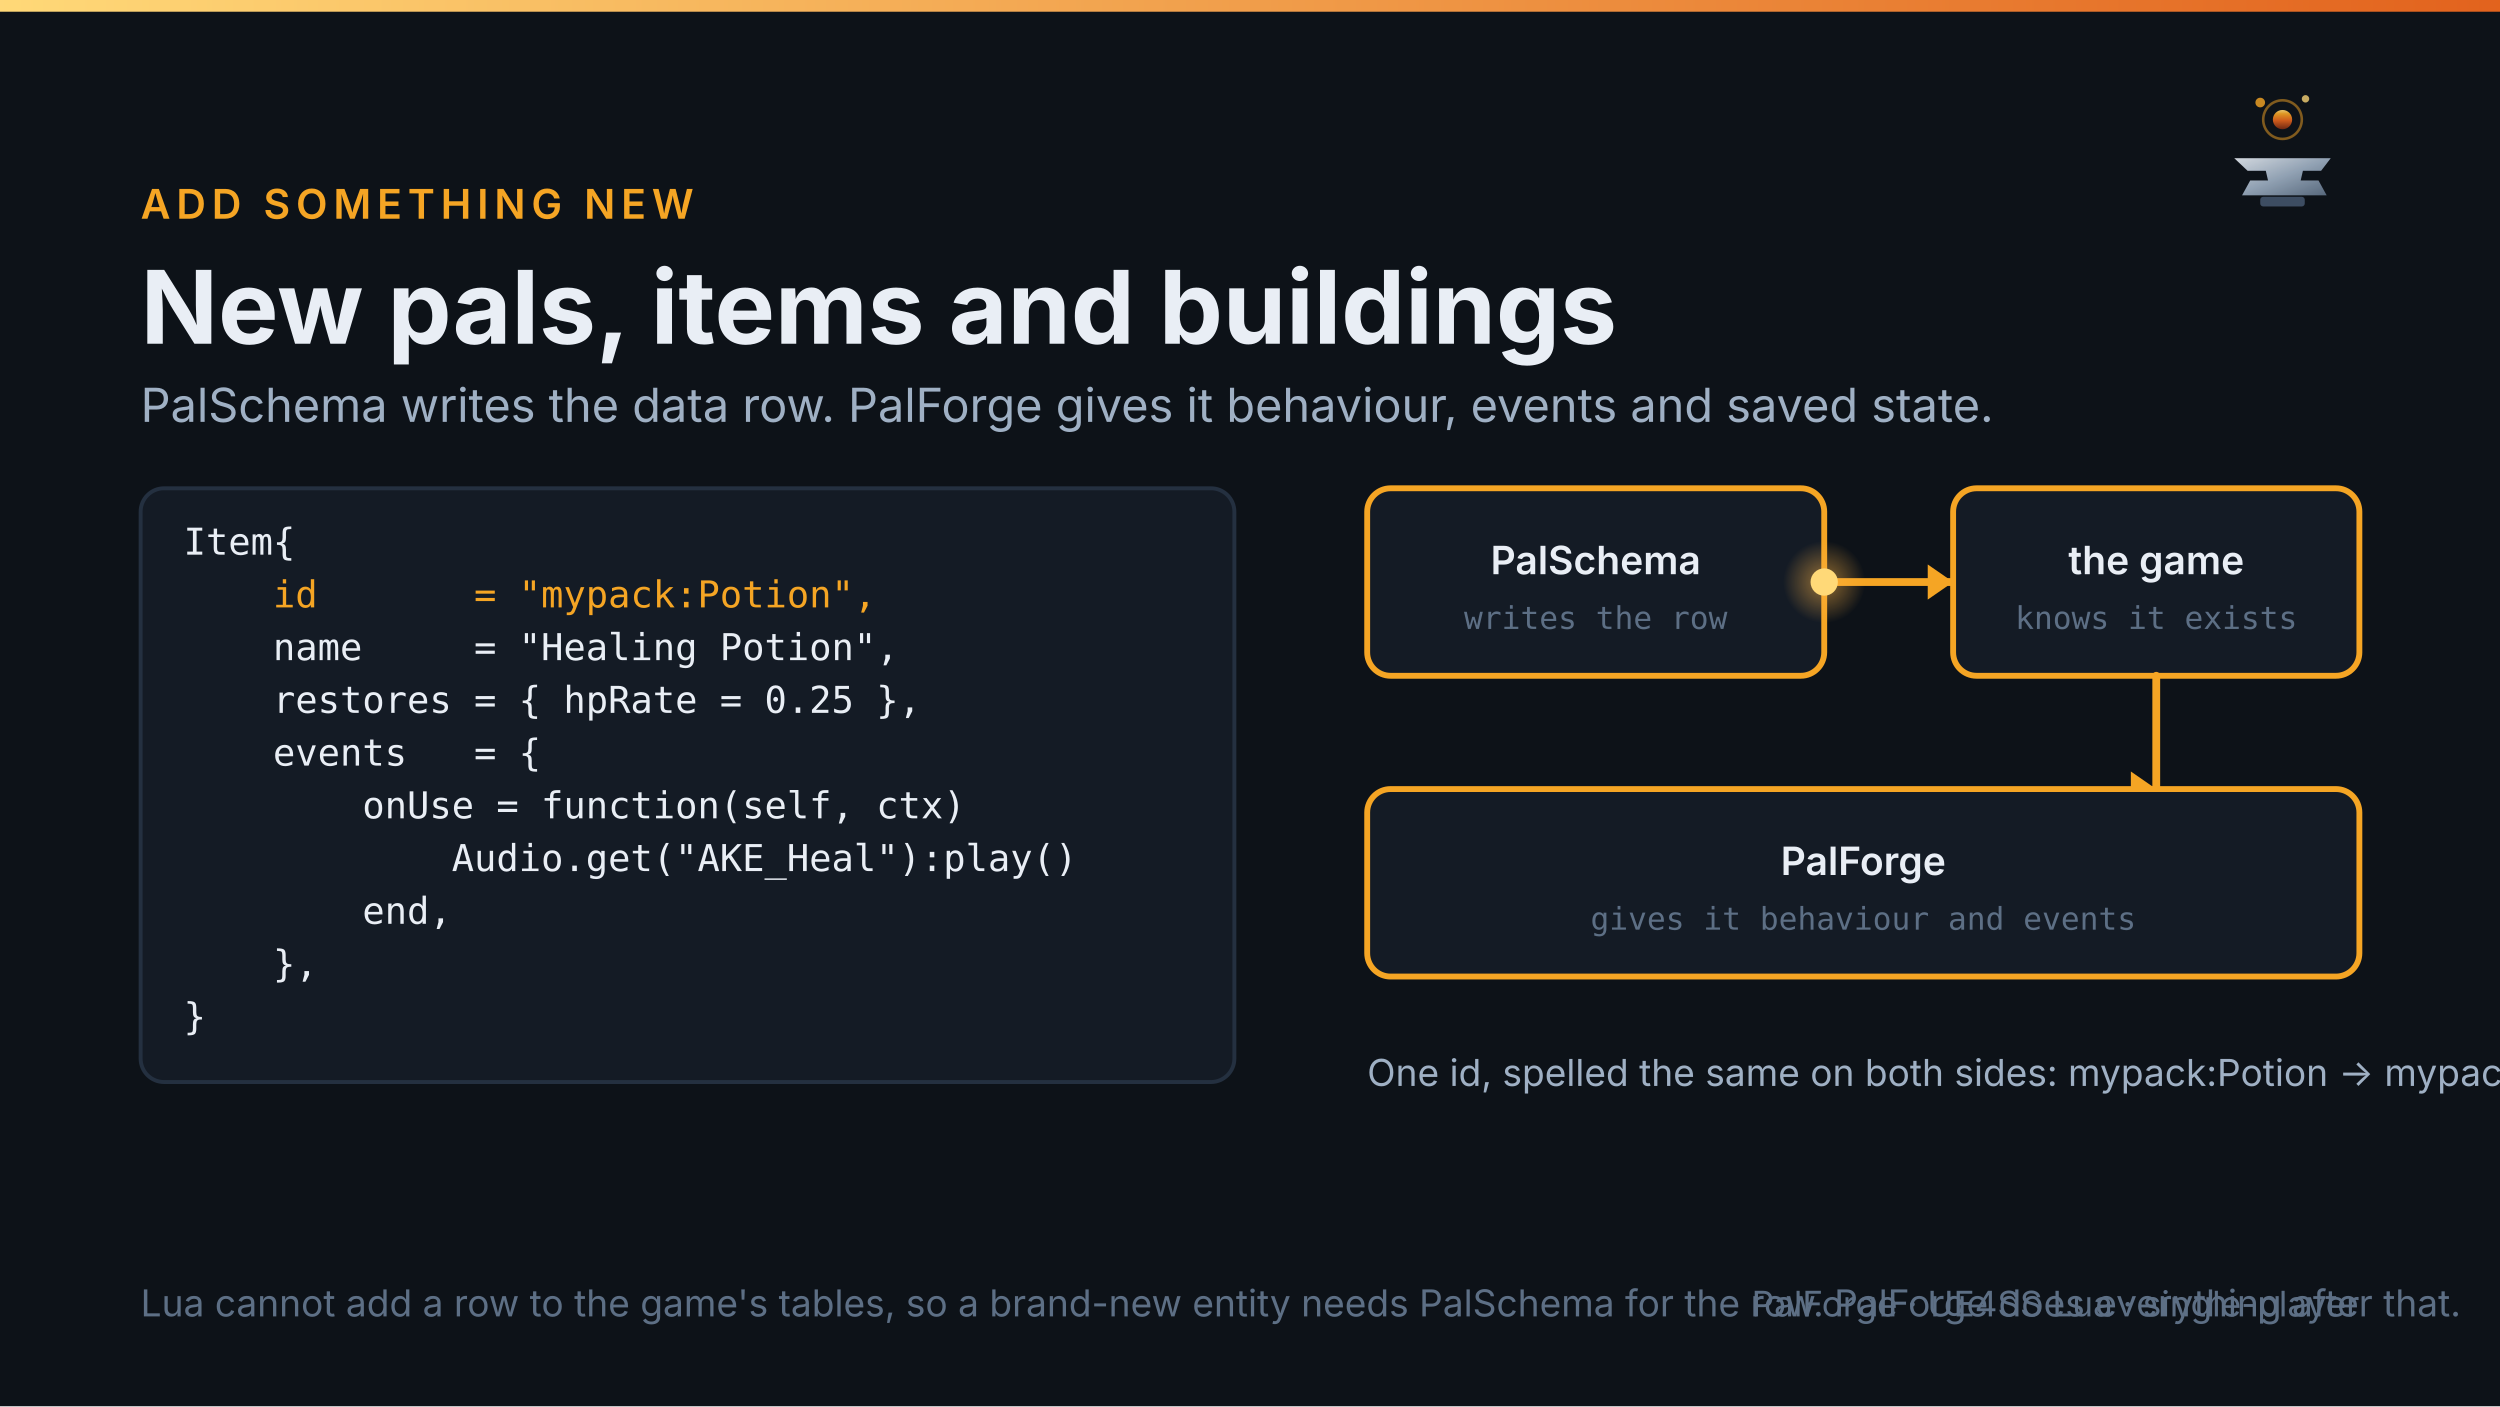
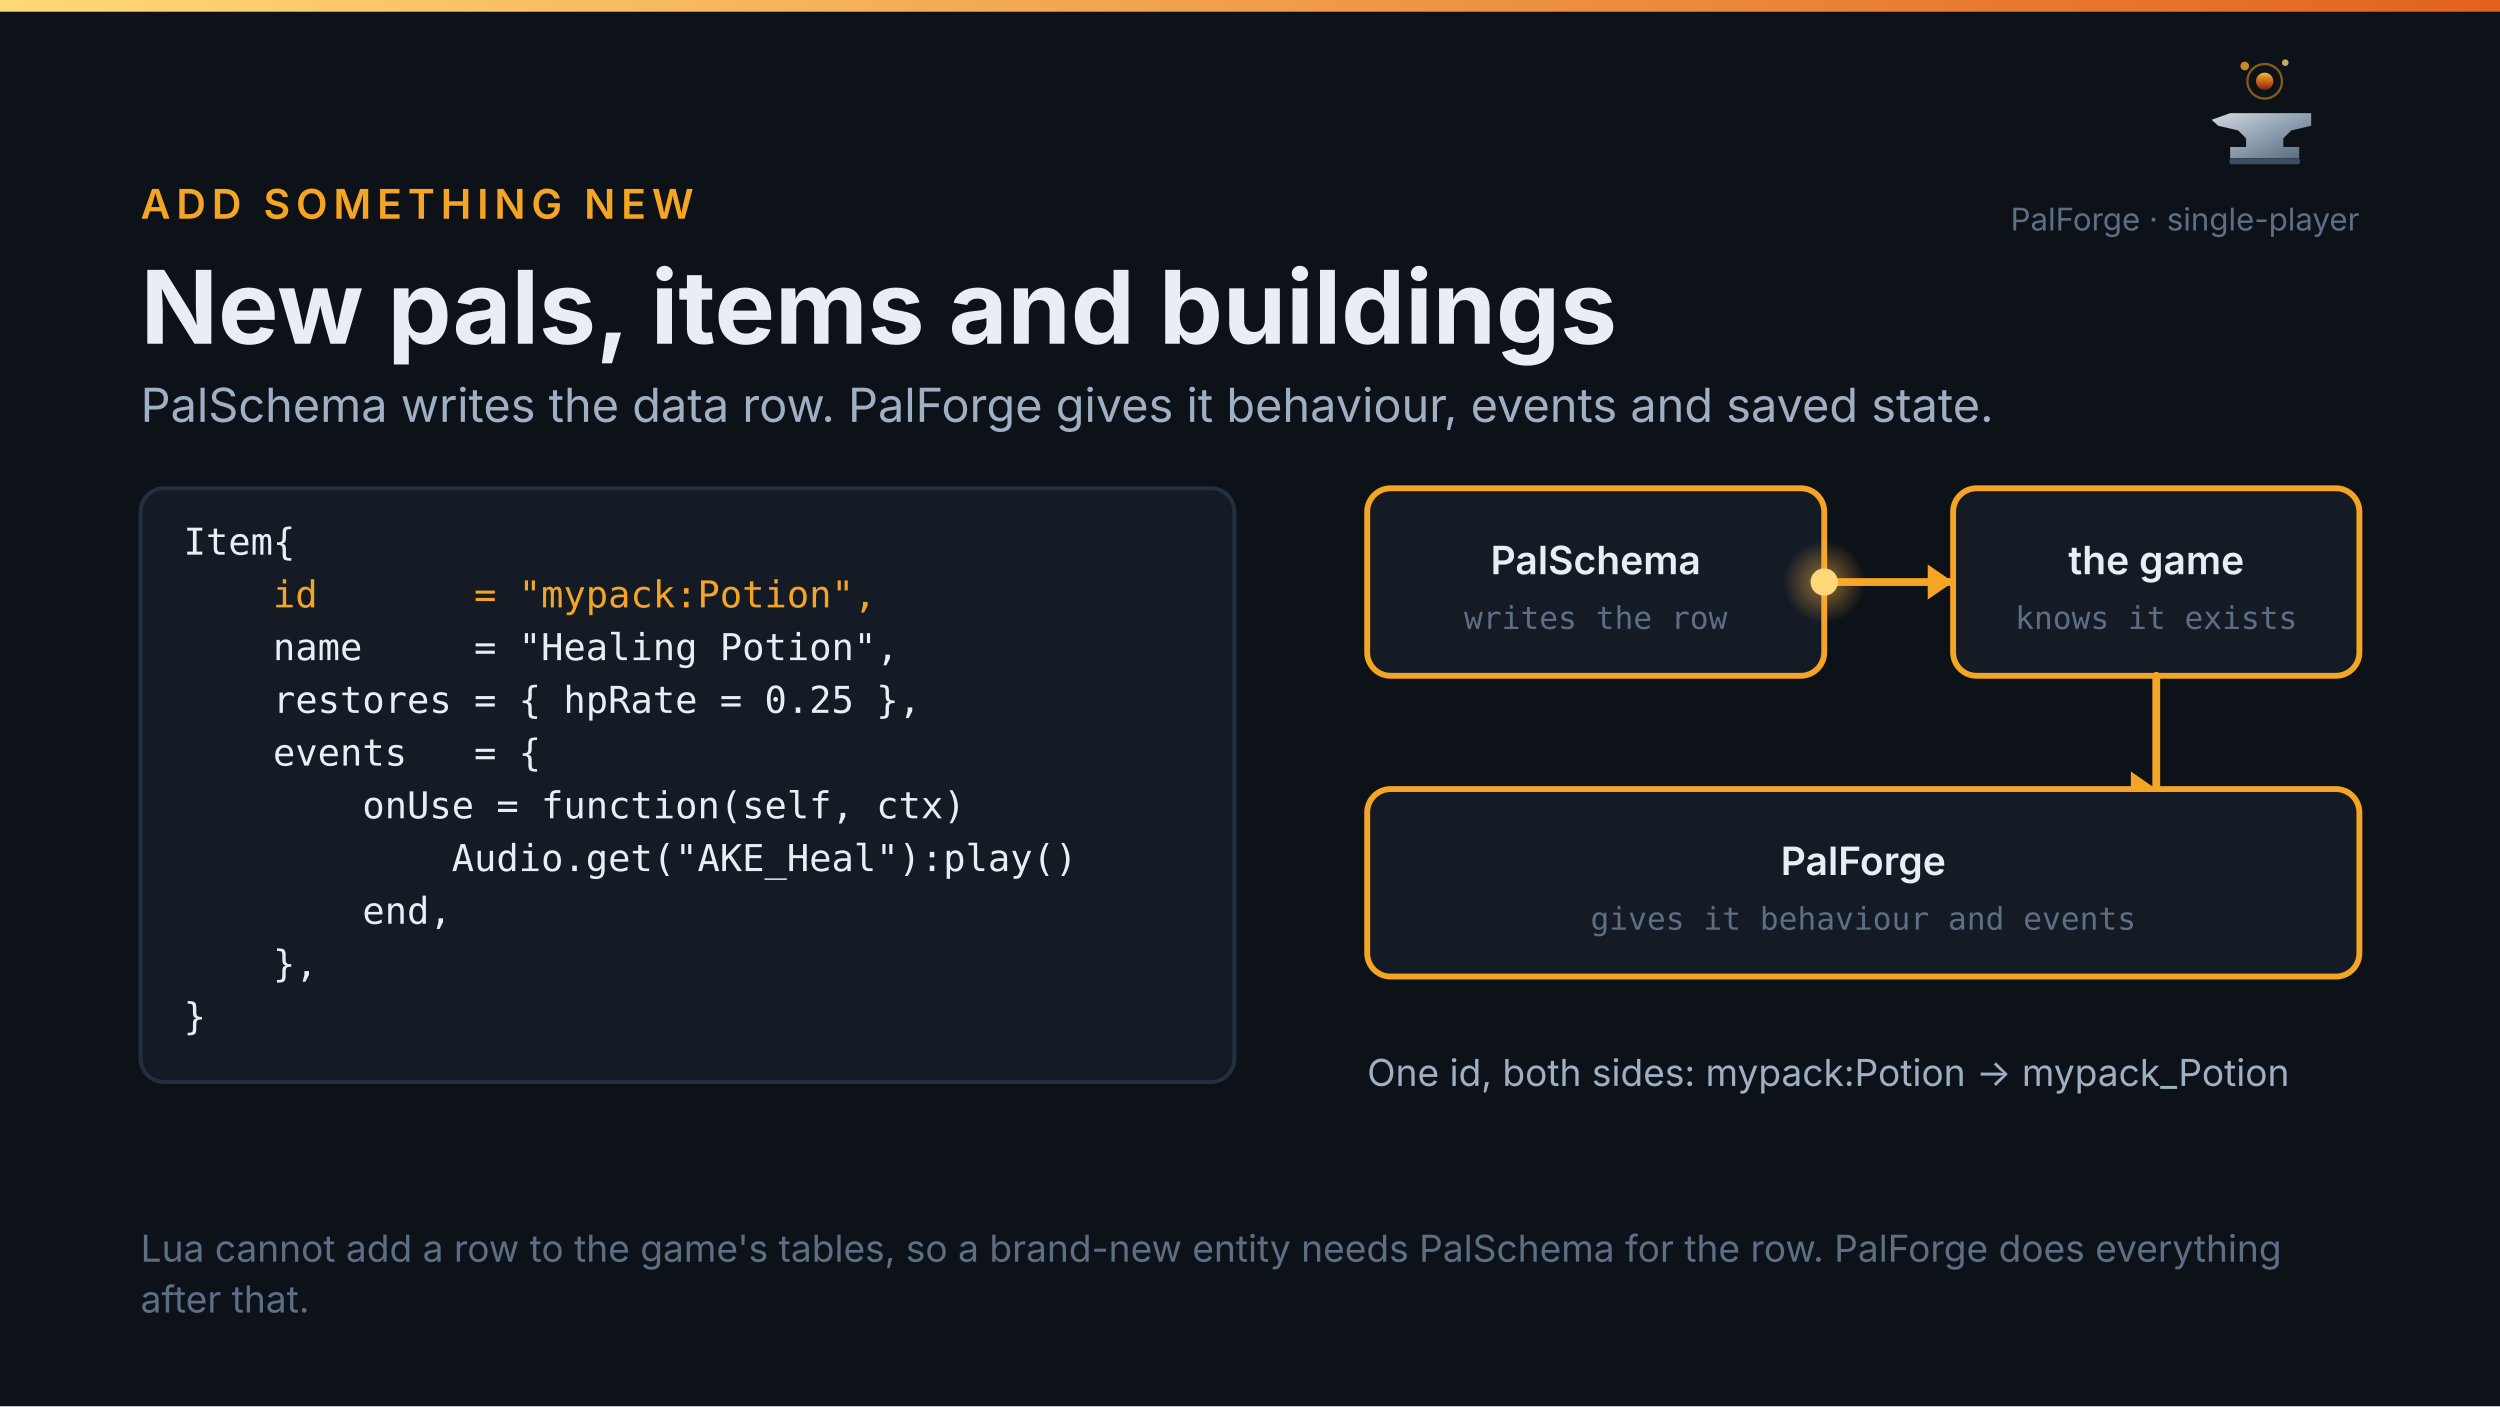
<svg xmlns="http://www.w3.org/2000/svg" viewBox="0 0 1280 720" width="1280" height="720" role="img" aria-label="PalForge — New pals, items and buildings">
  <defs>
    <linearGradient id="heat" x1="0" y1="1" x2="0" y2="0">
      <stop offset="0" stop-color="#7a2a12" />
      <stop offset="0.45" stop-color="#e2621d" />
      <stop offset="0.8" stop-color="#f5a524" />
      <stop offset="1" stop-color="#ffd978" />
    </linearGradient>
    <linearGradient id="steel" x1="0" y1="0" x2="1" y2="1">
      <stop offset="0" stop-color="#e9eef5" />
      <stop offset="0.5" stop-color="#9fb0c4" />
      <stop offset="1" stop-color="#5d6f85" />
    </linearGradient>
    <linearGradient id="wire" x1="0" y1="0" x2="1" y2="0">
      <stop offset="0" stop-color="#ffd978" />
      <stop offset="1" stop-color="#e2621d" />
    </linearGradient>
    <radialGradient id="glow" cx="0.5" cy="0.5" r="0.5">
      <stop offset="0" stop-color="#ffb545" stop-opacity="0.55" />
      <stop offset="1" stop-color="#ffb545" stop-opacity="0" />
    </radialGradient>
  </defs>
  <rect width="1280" height="720" fill="#0d1218" />
  <rect x="0" y="0" width="1280" height="6" fill="url(#wire)" />
-   <g transform="translate(1120,24) scale(0.19)" opacity="0.9">
-     <path d="M126 300 h260 l-26 34 h-49 l-6 26 h48 l22 40 H147 l22-40 h48 l-6-26 h-49 z" fill="url(#steel)" />
-     <rect x="196" y="404" width="120" height="26" rx="8" fill="#43536a" />
-     <circle cx="256" cy="196" r="26" fill="url(#heat)" />
-     <circle cx="196" cy="150" r="13" fill="#f5a524" opacity="0.9" />
-     <circle cx="318" cy="140" r="10" fill="#ffd978" opacity="0.85" />
-     <circle cx="256" cy="196" r="52" fill="none" stroke="#f5a524" stroke-width="7" opacity="0.55" />
+   <g transform="translate(1116,10) scale(0.17)" opacity="0.9">
+     <path d="M96 302 L152 282 L396 282 L396 320 L336 334 L312 358 L312 384 L360 384 L360 418 L152 418 L152 384 L200 384 L200 358 L176 334 L116 320 Z" fill="url(#steel)" />
+     <rect x="150" y="418" width="212" height="18" rx="6" fill="#43536a" />
+     <circle cx="256" cy="186" r="26" fill="url(#heat)" />
+     <circle cx="196" cy="140" r="13" fill="#f5a524" opacity="0.9" />
+     <circle cx="318" cy="130" r="10" fill="#ffd978" opacity="0.85" />
+     <circle cx="256" cy="186" r="52" fill="none" stroke="#f5a524" stroke-width="7" opacity="0.55" />
  </g>
+   <text x="1208" y="118" text-anchor="end" font-family="Segoe UI, Inter, Helvetica, Arial, sans-serif" font-size="16" fill="#5d6f85">PalForge · single-player</text>
  <text x="72" y="112" font-family="Segoe UI, Inter, Helvetica, Arial, sans-serif" font-size="21" font-weight="600" fill="#f5a524" letter-spacing="3">ADD SOMETHING NEW</text>
  <text x="72" y="176" font-family="Segoe UI, Inter, Helvetica, Arial, sans-serif" font-size="52" font-weight="700" fill="#e9eef5">New pals, items and buildings</text>
  <text x="72" y="216" font-family="Segoe UI, Inter, Helvetica, Arial, sans-serif" font-size="24" fill="#9fb0c4">PalSchema writes the data row. PalForge gives it behaviour, events and saved state.</text>
  <rect x="72" y="250" width="560" height="304" rx="12" fill="#141b25" stroke="#243040" stroke-width="2" />
  <text x="94" y="284" font-family="Cascadia Mono, Consolas, DejaVu Sans Mono, monospace" font-size="19" fill="#e9eef5" xml:space="preserve">Item{</text>
  <text x="94" y="311" font-family="Cascadia Mono, Consolas, DejaVu Sans Mono, monospace" font-size="19" fill="#f5a524" xml:space="preserve">    id       = "mypack:Potion",</text>
  <text x="94" y="338" font-family="Cascadia Mono, Consolas, DejaVu Sans Mono, monospace" font-size="19" fill="#e9eef5" xml:space="preserve">    name     = "Healing Potion",</text>
  <text x="94" y="365" font-family="Cascadia Mono, Consolas, DejaVu Sans Mono, monospace" font-size="19" fill="#e9eef5" xml:space="preserve">    restores = { hpRate = 0.25 },</text>
  <text x="94" y="392" font-family="Cascadia Mono, Consolas, DejaVu Sans Mono, monospace" font-size="19" fill="#e9eef5" xml:space="preserve">    events   = {</text>
  <text x="94" y="419" font-family="Cascadia Mono, Consolas, DejaVu Sans Mono, monospace" font-size="19" fill="#e9eef5" xml:space="preserve">        onUse = function(self, ctx)</text>
  <text x="94" y="446" font-family="Cascadia Mono, Consolas, DejaVu Sans Mono, monospace" font-size="19" fill="#e9eef5" xml:space="preserve">            Audio.get("AKE_Heal"):play()</text>
  <text x="94" y="473" font-family="Cascadia Mono, Consolas, DejaVu Sans Mono, monospace" font-size="19" fill="#e9eef5" xml:space="preserve">        end,</text>
  <text x="94" y="500" font-family="Cascadia Mono, Consolas, DejaVu Sans Mono, monospace" font-size="19" fill="#e9eef5" xml:space="preserve">    },</text>
  <text x="94" y="527" font-family="Cascadia Mono, Consolas, DejaVu Sans Mono, monospace" font-size="19" fill="#e9eef5" xml:space="preserve">}</text>
  <rect x="700" y="250" width="234" height="96" rx="12" fill="#141b25" stroke="#f5a524" stroke-width="3" />
  <text x="817" y="294" text-anchor="middle" font-family="Segoe UI, Inter, Helvetica, Arial, sans-serif" font-size="20" font-weight="600" fill="#e9eef5">PalSchema</text>
  <text x="817" y="322" text-anchor="middle" font-family="Cascadia Mono, Consolas, DejaVu Sans Mono, monospace" font-size="16" fill="#5d6f85">writes the row</text>
  <path d="M934 298 L1000 298" stroke="#f5a524" stroke-width="4" stroke-linecap="round" />
  <path d="M987 289 L1000 298 L987 307 Z" fill="#f5a524" />
  <rect x="1000" y="250" width="208" height="96" rx="12" fill="#141b25" stroke="#f5a524" stroke-width="3" />
  <text x="1104" y="294" text-anchor="middle" font-family="Segoe UI, Inter, Helvetica, Arial, sans-serif" font-size="20" font-weight="600" fill="#e9eef5">the game</text>
  <text x="1104" y="322" text-anchor="middle" font-family="Cascadia Mono, Consolas, DejaVu Sans Mono, monospace" font-size="16" fill="#5d6f85">knows it exists</text>
  <path d="M1104 346 L1104 404" stroke="#f5a524" stroke-width="4" stroke-linecap="round" />
  <path d="M1091 395 L1104 404 L1091 413 Z" fill="#f5a524" />
  <rect x="700" y="404" width="508" height="96" rx="12" fill="#141b25" stroke="#f5a524" stroke-width="3" />
  <text x="954" y="448" text-anchor="middle" font-family="Segoe UI, Inter, Helvetica, Arial, sans-serif" font-size="20" font-weight="600" fill="#e9eef5">PalForge</text>
  <text x="954" y="476" text-anchor="middle" font-family="Cascadia Mono, Consolas, DejaVu Sans Mono, monospace" font-size="16" fill="#5d6f85">gives it behaviour and events</text>
  <circle cx="934" cy="298" r="21" fill="url(#glow)" />
  <circle cx="934" cy="298" r="7" fill="#ffd978" />
-   <text x="700" y="556" font-family="Segoe UI, Inter, Helvetica, Arial, sans-serif" font-size="19" fill="#9fb0c4">One id, spelled the same on both sides: mypack:Potion → mypack_Potion</text>
-   <text x="72" y="674" font-family="Segoe UI, Inter, Helvetica, Arial, sans-serif" font-size="19" fill="#5d6f85">Lua cannot add a row to the game's tables, so a brand-new entity needs PalSchema for the row. PalForge does everything after that.</text>
-   <text x="1208" y="674" text-anchor="end" font-family="Segoe UI, Inter, Helvetica, Arial, sans-serif" font-size="18" fill="#5d6f85">PalForge · UE4SS Lua · single-player</text>
+   <text x="700" y="556" font-family="Segoe UI, Inter, Helvetica, Arial, sans-serif" font-size="19" fill="#9fb0c4">One id, both sides: mypack:Potion → mypack_Potion</text>
+   <text x="72" y="646" font-family="Segoe UI, Inter, Helvetica, Arial, sans-serif" font-size="19" fill="#5d6f85">Lua cannot add a row to the game's tables, so a brand-new entity needs PalSchema for the row. PalForge does everything</text>
+   <text x="72" y="672" font-family="Segoe UI, Inter, Helvetica, Arial, sans-serif" font-size="19" fill="#5d6f85">after that.</text>
</svg>
